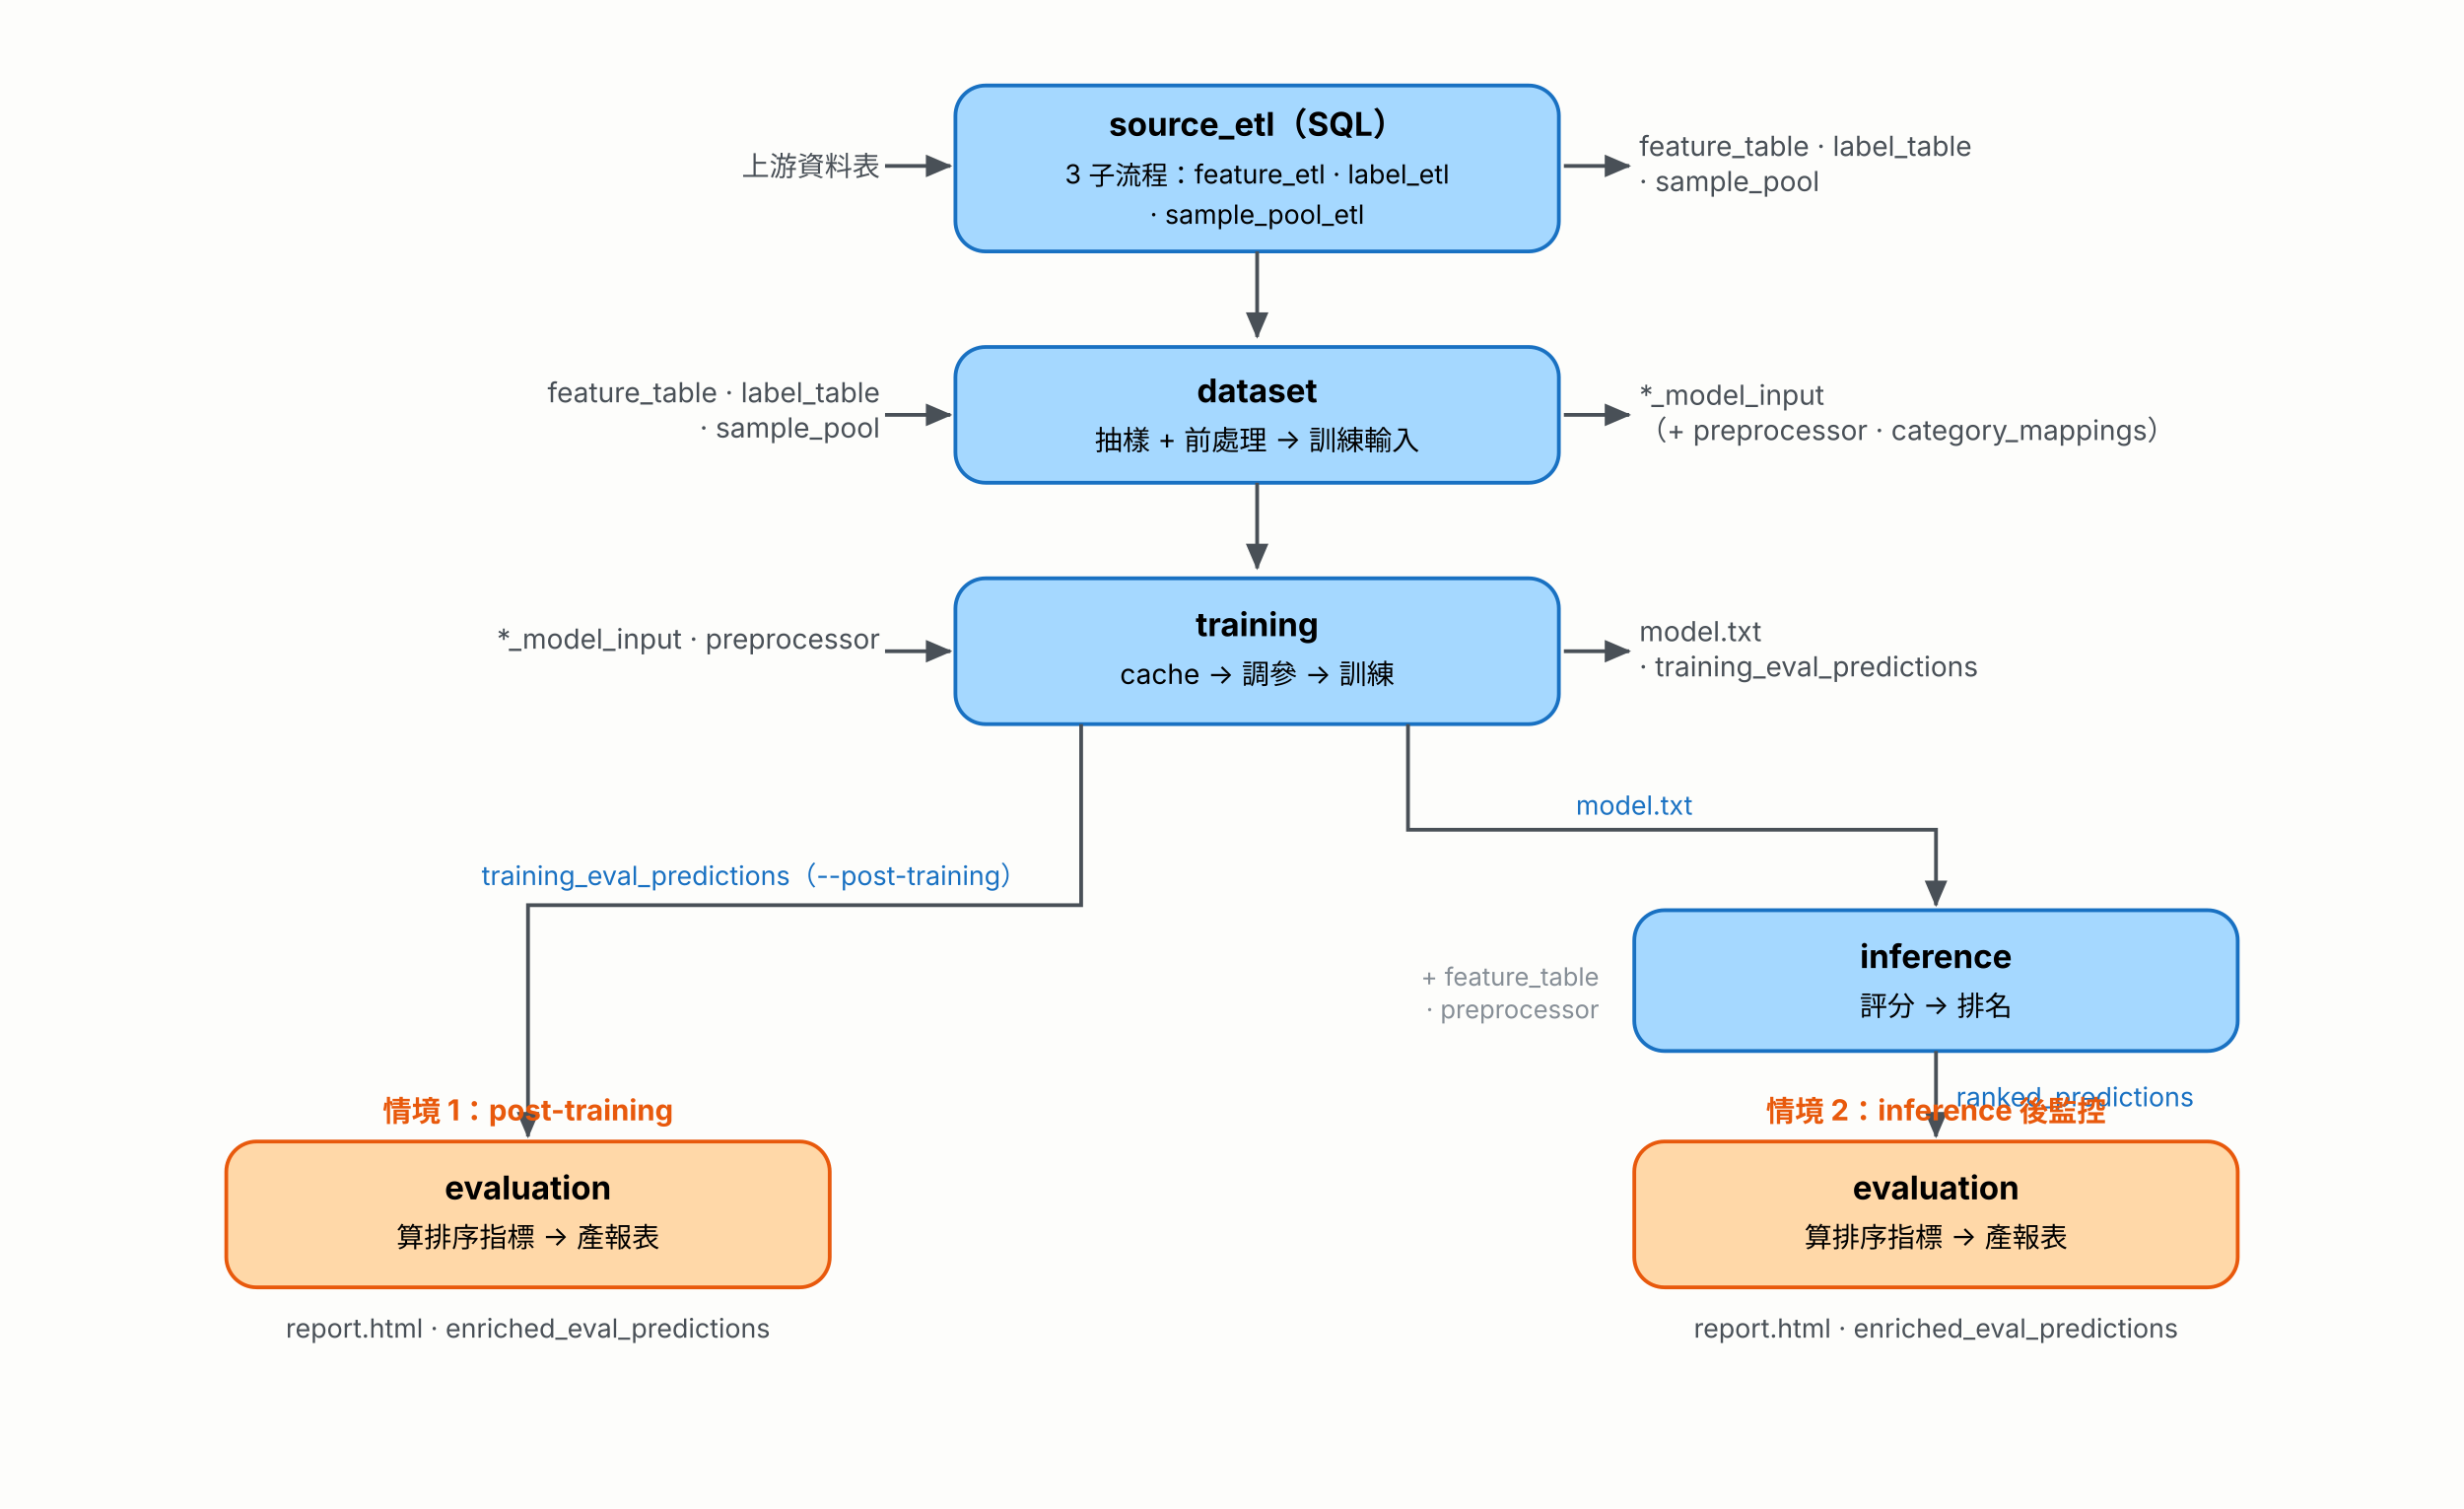
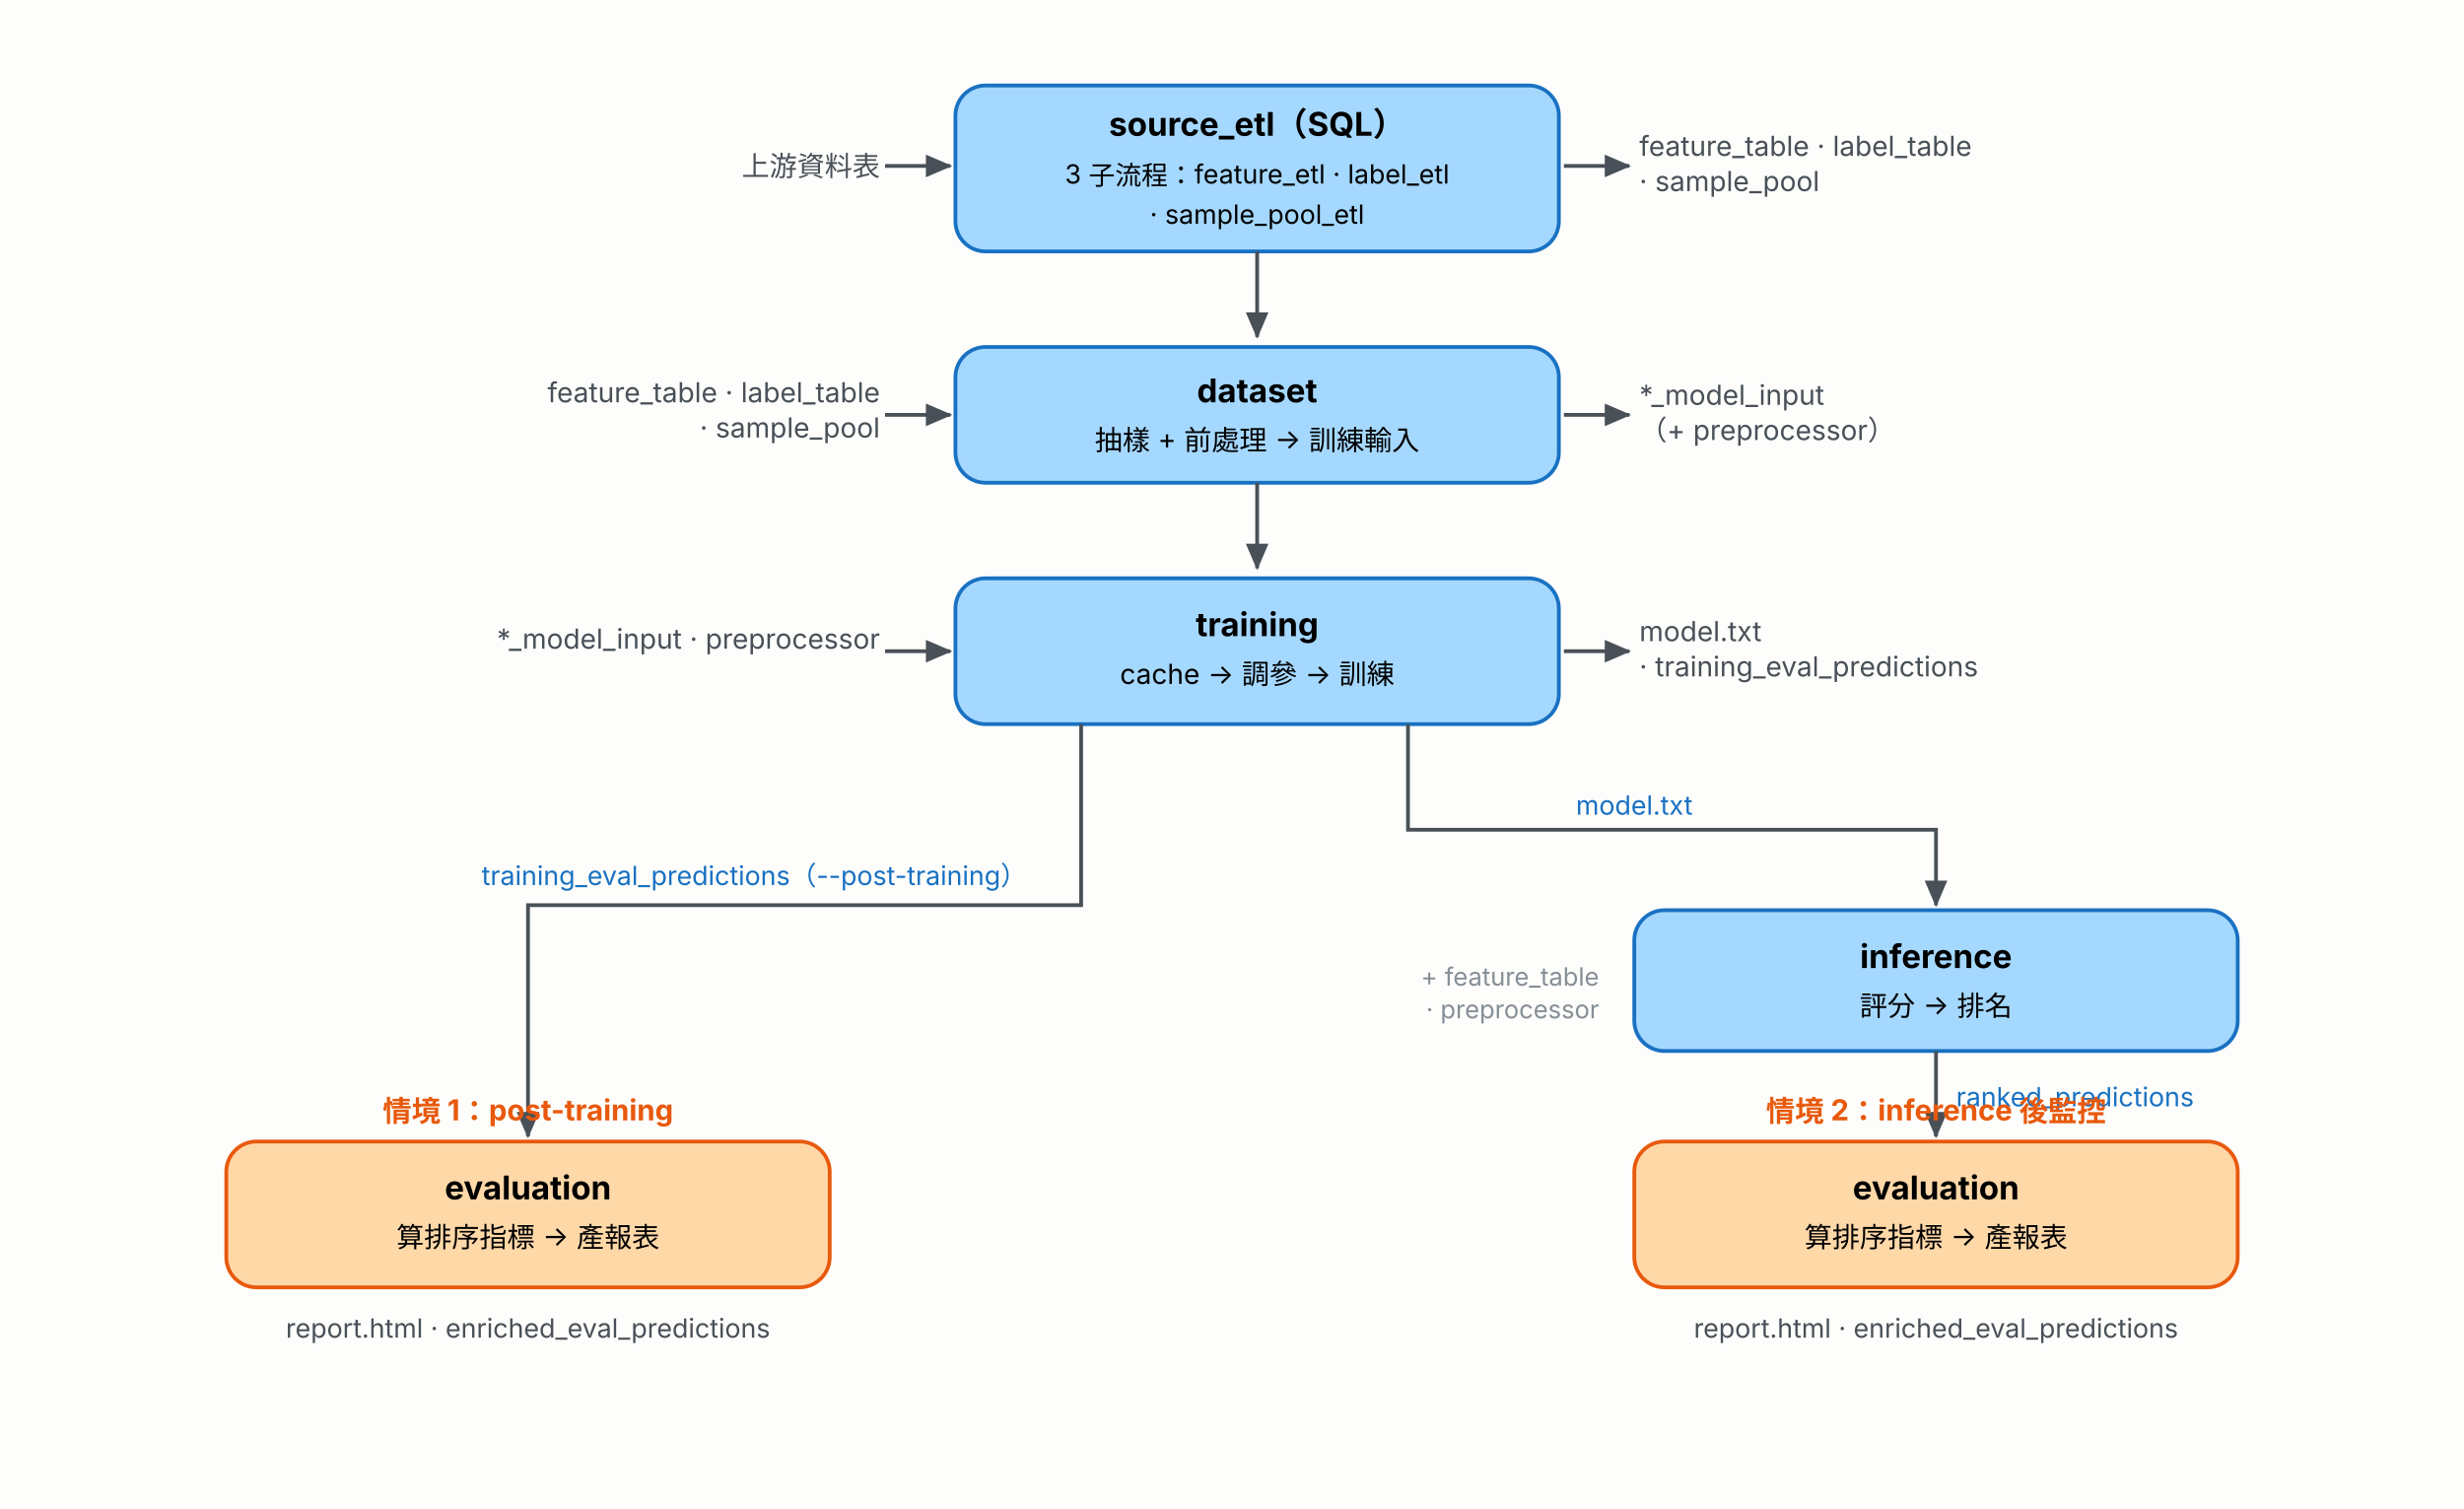
<svg xmlns="http://www.w3.org/2000/svg" viewBox="0 0 980 600" width="980" height="600">
  <style>text{font-family:-apple-system,"Segoe UI","PingFang TC","Microsoft JhengHei",sans-serif}</style>
  <defs>
    <marker id="a5" markerWidth="9" markerHeight="9" refX="6.5" refY="3" orient="auto">
      <path d="M0,0 L7,3 L0,6 Z" fill="#495057" />
    </marker>
  </defs>
  <rect x="0" y="0" width="980" height="600" fill="#fdfdfb" />
  <text x="350" y="70" text-anchor="end" font-size="11" fill="#495057">上游資料表</text>
  <line x1="352" y1="66" x2="378" y2="66" stroke="#495057" stroke-width="1.5" marker-end="url(#a5)" />
  <rect x="380" y="34" width="240" height="66" rx="12" fill="#a5d8ff" stroke="#1971c2" stroke-width="1.5" />
  <text x="500" y="54" text-anchor="middle" font-size="13" font-weight="bold">source_etl（SQL）</text>
  <text x="500" y="73" text-anchor="middle" font-size="10.5">3 子流程：feature_etl · label_etl</text>
  <text x="500" y="89" text-anchor="middle" font-size="10.5">· sample_pool_etl</text>
  <line x1="622" y1="66" x2="648" y2="66" stroke="#495057" stroke-width="1.5" marker-end="url(#a5)" />
  <text x="652" y="62" font-size="11" fill="#495057">feature_table · label_table</text>
  <text x="652" y="76" font-size="11" fill="#495057">· sample_pool</text>
  <line x1="500" y1="100" x2="500" y2="134" stroke="#495057" stroke-width="1.5" marker-end="url(#a5)" />
  <text x="350" y="160" text-anchor="end" font-size="11" fill="#495057">feature_table · label_table</text>
  <text x="350" y="174" text-anchor="end" font-size="11" fill="#495057">· sample_pool</text>
  <line x1="352" y1="165" x2="378" y2="165" stroke="#495057" stroke-width="1.5" marker-end="url(#a5)" />
  <rect x="380" y="138" width="240" height="54" rx="12" fill="#a5d8ff" stroke="#1971c2" stroke-width="1.5" />
  <text x="500" y="160" text-anchor="middle" font-size="13" font-weight="bold">dataset</text>
  <text x="500" y="179" text-anchor="middle" font-size="11">抽樣 + 前處理 → 訓練輸入</text>
  <line x1="622" y1="165" x2="648" y2="165" stroke="#495057" stroke-width="1.5" marker-end="url(#a5)" />
  <text x="652" y="161" font-size="11" fill="#495057">*_model_input</text>
-   <text x="652" y="175" font-size="11" fill="#495057">（+ preprocessor · category_mappings）</text>
+   <text x="652" y="175" font-size="11" fill="#495057">（+ preprocessor）</text>
  <line x1="500" y1="192" x2="500" y2="226" stroke="#495057" stroke-width="1.5" marker-end="url(#a5)" />
  <text x="350" y="258" text-anchor="end" font-size="11" fill="#495057">*_model_input · preprocessor</text>
  <line x1="352" y1="259" x2="378" y2="259" stroke="#495057" stroke-width="1.5" marker-end="url(#a5)" />
  <rect x="380" y="230" width="240" height="58" rx="12" fill="#a5d8ff" stroke="#1971c2" stroke-width="1.5" />
  <text x="500" y="253" text-anchor="middle" font-size="13" font-weight="bold">training</text>
  <text x="500" y="272" text-anchor="middle" font-size="11">cache → 調參 → 訓練</text>
  <line x1="622" y1="259" x2="648" y2="259" stroke="#495057" stroke-width="1.5" marker-end="url(#a5)" />
  <text x="652" y="255" font-size="11" fill="#495057">model.txt</text>
  <text x="652" y="269" font-size="11" fill="#495057">· training_eval_predictions</text>
  <polyline points="430,288 430,360 210,360 210,452" fill="none" stroke="#495057" stroke-width="1.5" marker-end="url(#a5)" />
  <text x="300" y="352" text-anchor="middle" font-size="10.5" fill="#1971c2">training_eval_predictions（--post-training）</text>
  <polyline points="560,288 560,330 770,330 770,360" fill="none" stroke="#495057" stroke-width="1.5" marker-end="url(#a5)" />
  <text x="650" y="324" text-anchor="middle" font-size="10.5" fill="#1971c2">model.txt</text>
  <text x="636" y="392" text-anchor="end" font-size="10" fill="#868e96">+ feature_table</text>
  <text x="636" y="405" text-anchor="end" font-size="10" fill="#868e96">· preprocessor</text>
  <rect x="650" y="362" width="240" height="56" rx="12" fill="#a5d8ff" stroke="#1971c2" stroke-width="1.5" />
  <text x="770" y="385" text-anchor="middle" font-size="13" font-weight="bold">inference</text>
  <text x="770" y="404" text-anchor="middle" font-size="11">評分 → 排名</text>
  <line x1="770" y1="418" x2="770" y2="452" stroke="#495057" stroke-width="1.5" marker-end="url(#a5)" />
  <text x="778" y="440" font-size="10.5" fill="#1971c2">ranked_predictions</text>
  <text x="210" y="446" text-anchor="middle" font-size="11.5" font-weight="bold" fill="#e8590c">情境 1：post-training</text>
  <text x="770" y="446" text-anchor="middle" font-size="11.5" font-weight="bold" fill="#e8590c">情境 2：inference 後監控</text>
  <rect x="90" y="454" width="240" height="58" rx="12" fill="#ffd8a8" stroke="#e8590c" stroke-width="1.5" />
  <text x="210" y="477" text-anchor="middle" font-size="13" font-weight="bold">evaluation</text>
  <text x="210" y="496" text-anchor="middle" font-size="11">算排序指標 → 產報表</text>
  <text x="210" y="532" text-anchor="middle" font-size="10.5" fill="#495057">report.html · enriched_eval_predictions</text>
  <rect x="650" y="454" width="240" height="58" rx="12" fill="#ffd8a8" stroke="#e8590c" stroke-width="1.5" />
  <text x="770" y="477" text-anchor="middle" font-size="13" font-weight="bold">evaluation</text>
  <text x="770" y="496" text-anchor="middle" font-size="11">算排序指標 → 產報表</text>
  <text x="770" y="532" text-anchor="middle" font-size="10.5" fill="#495057">report.html · enriched_eval_predictions</text>
</svg>
